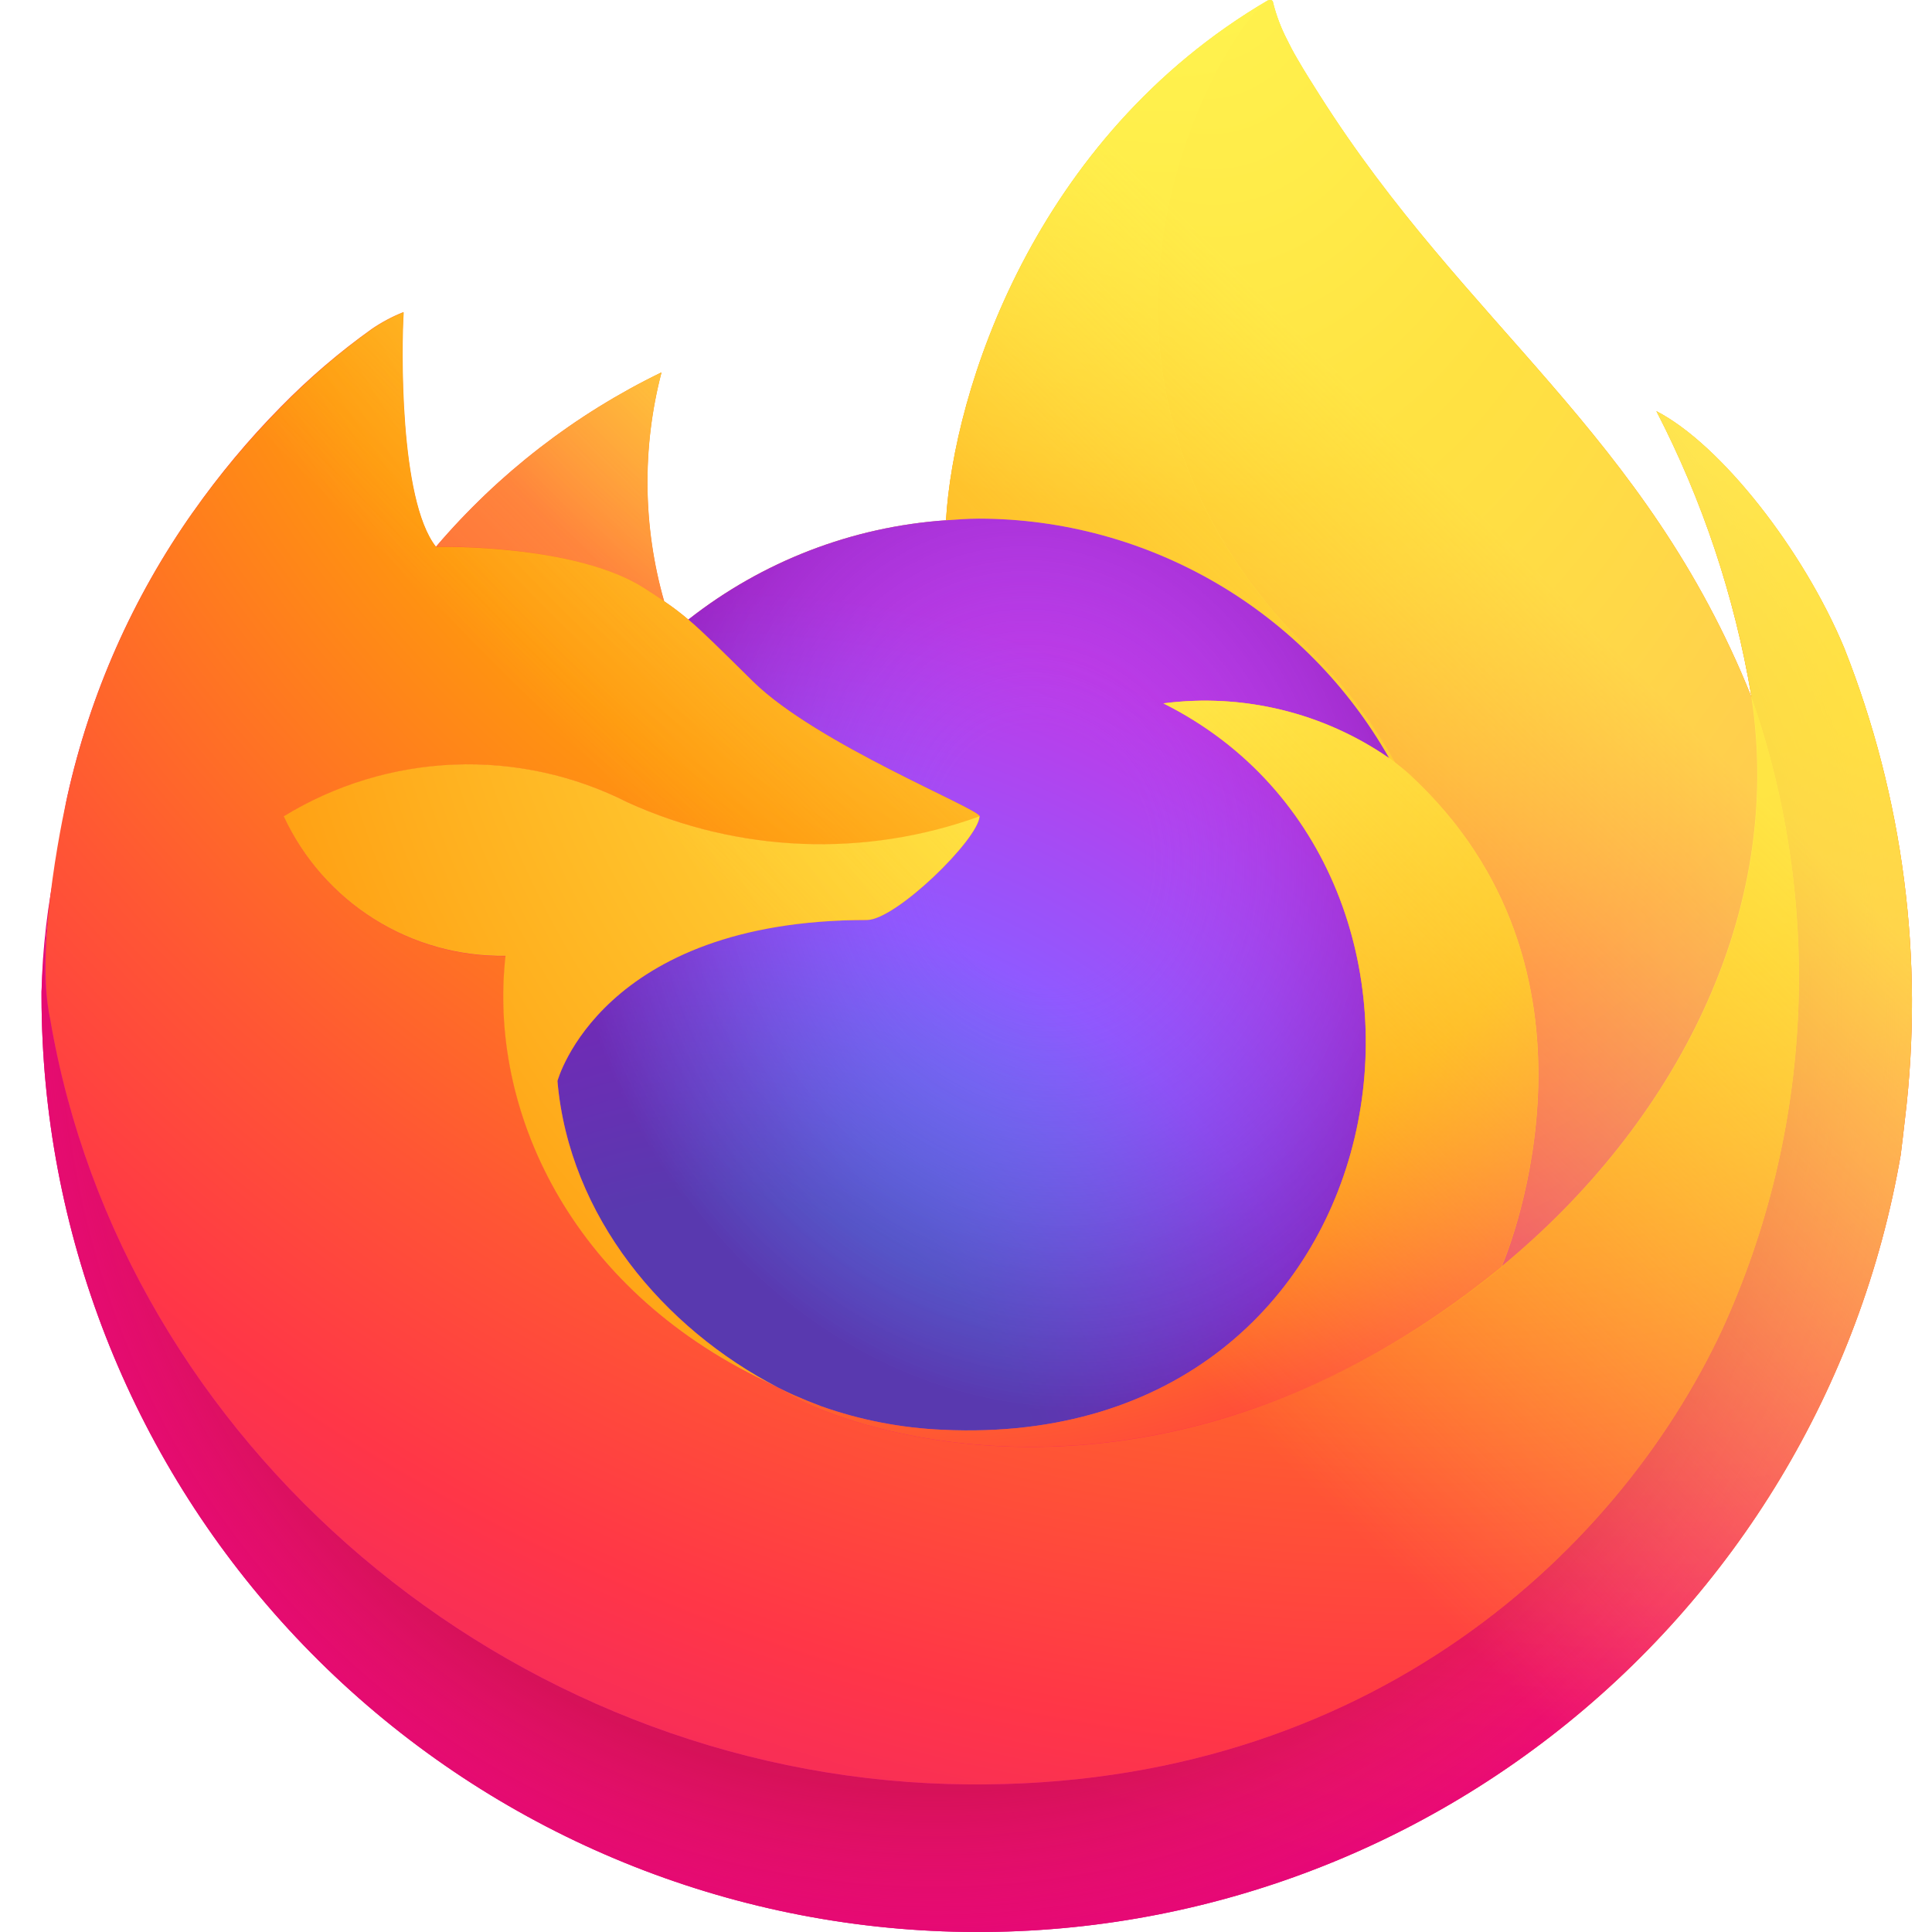
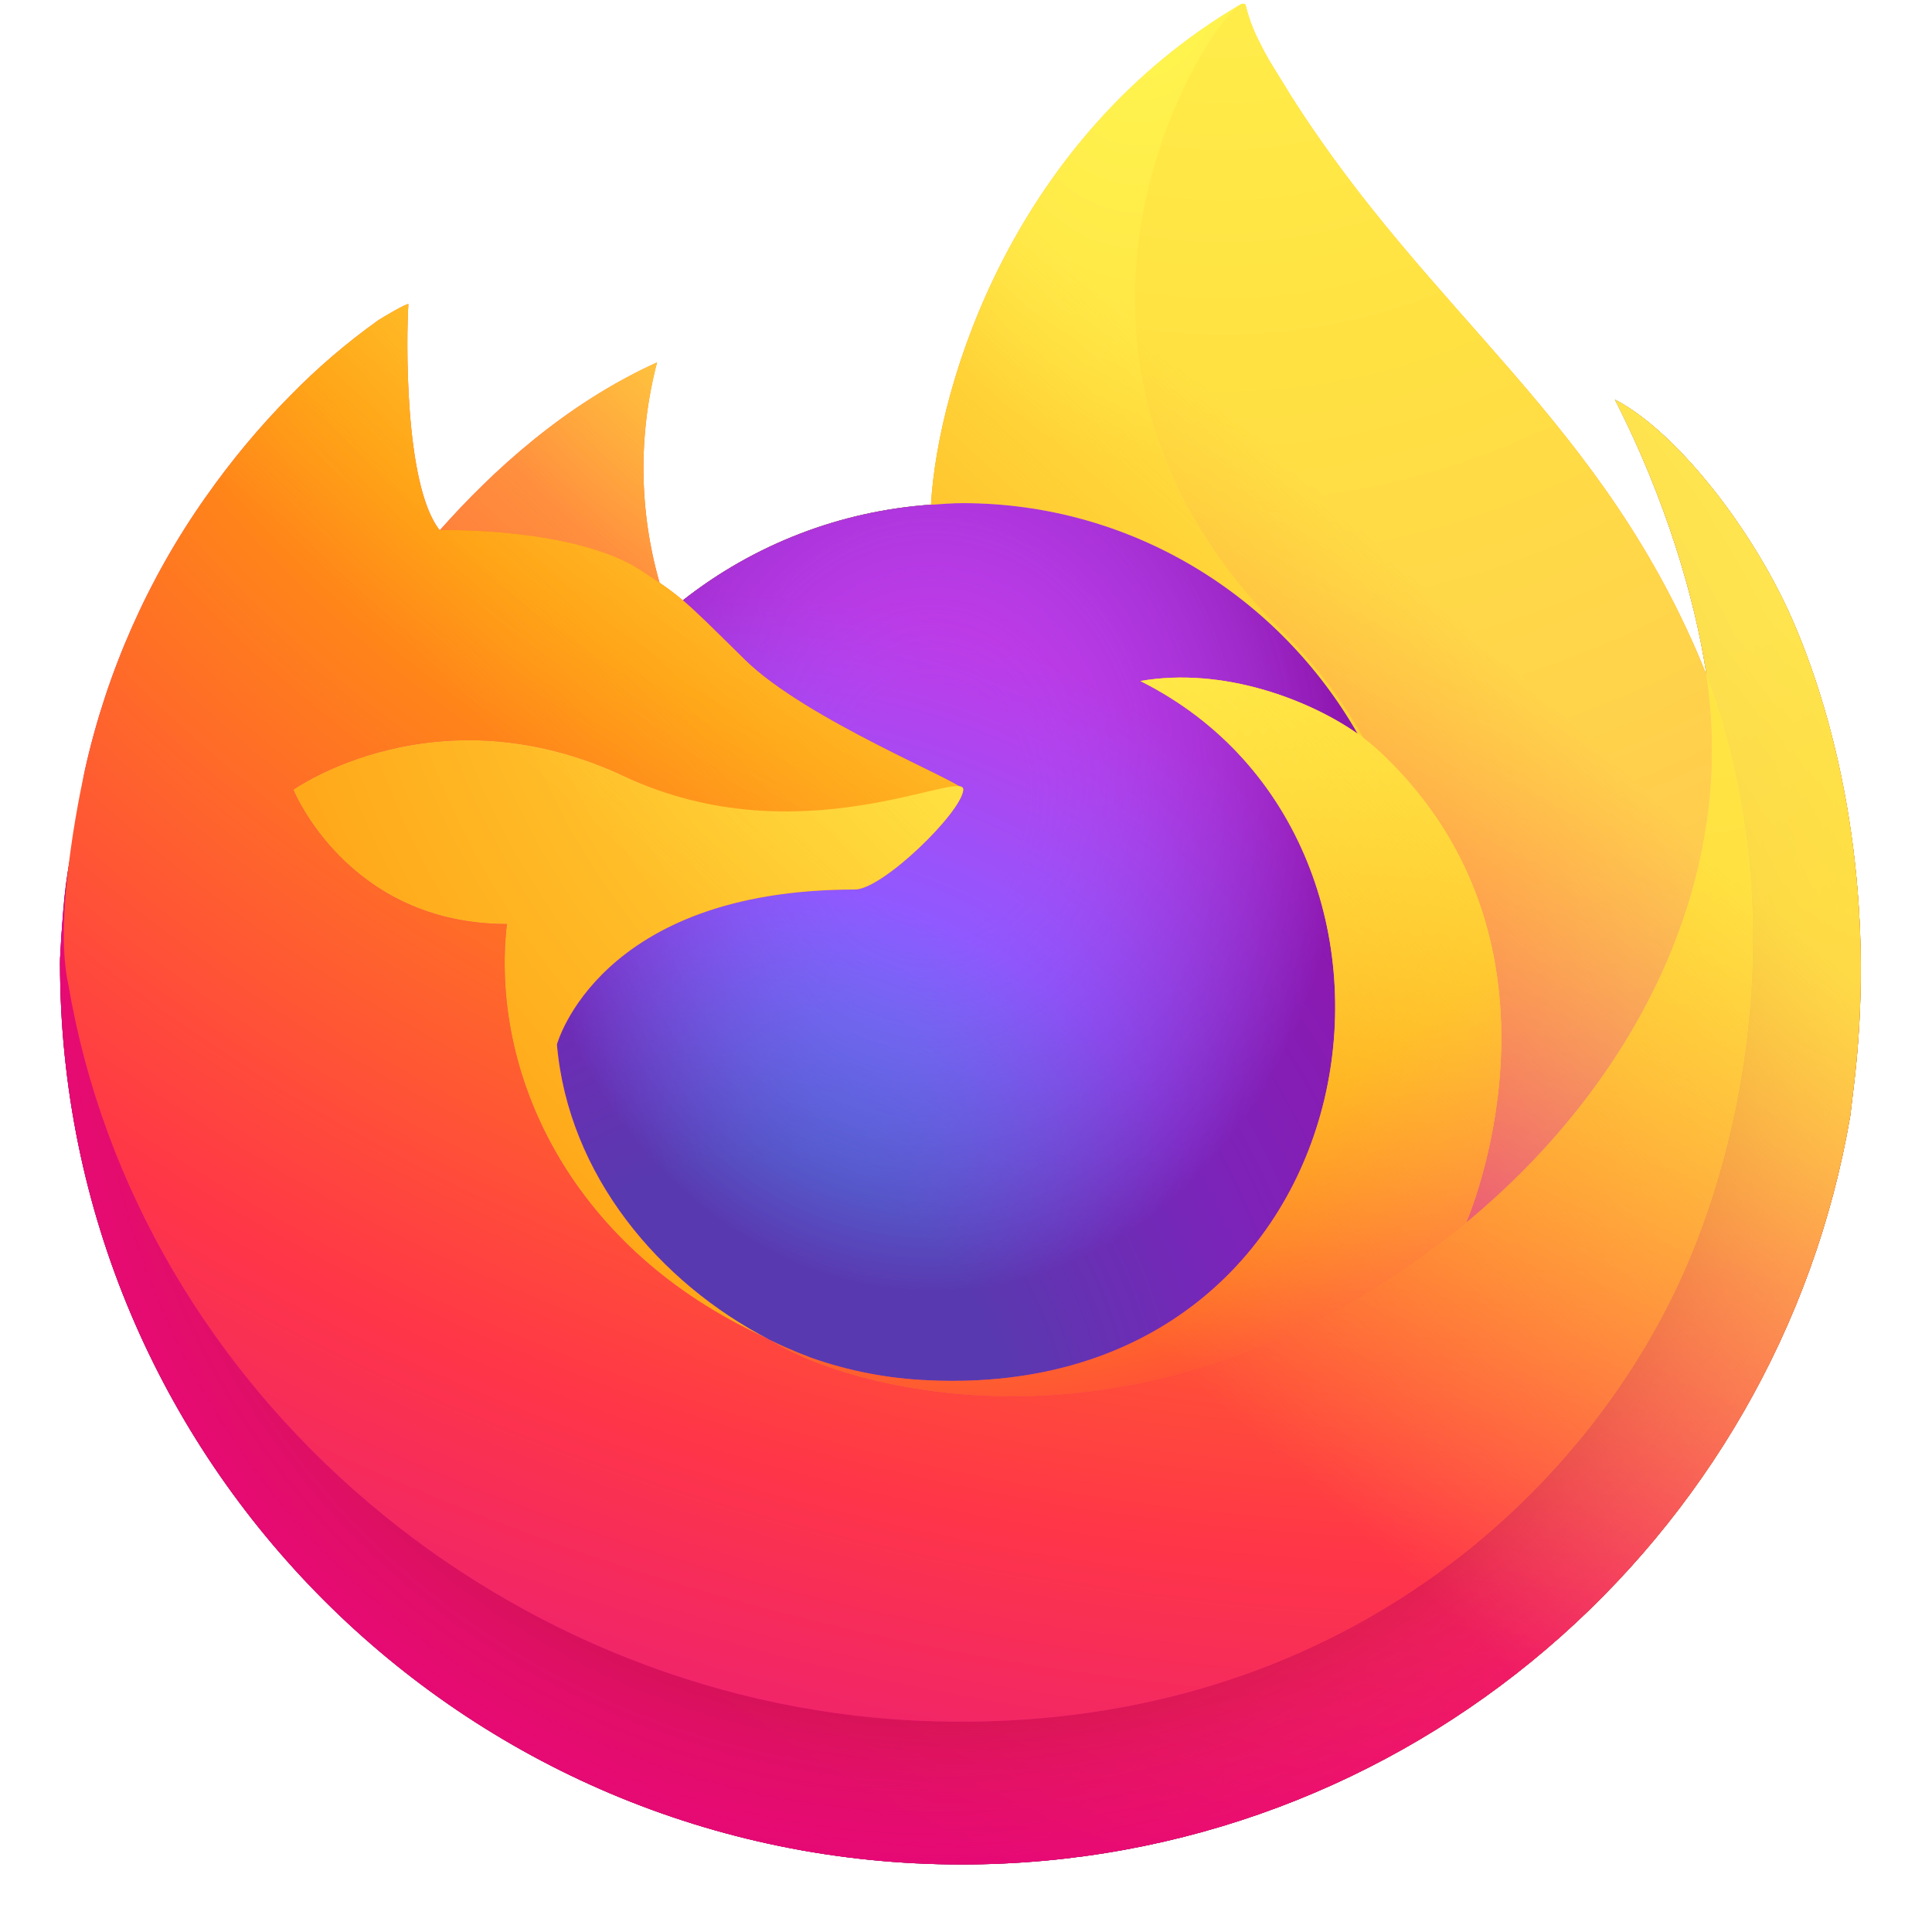
- <svg xmlns="http://www.w3.org/2000/svg" width="32" height="32" viewBox="0 0 32 32" fill="none">
-   <path d="M30.547 10.735C29.873 9.114 28.506 7.363 27.435 6.81C28.199 8.288 28.729 9.876 29.006 11.517L29.009 11.543C27.255 7.171 24.282 5.409 21.853 1.57C21.73 1.376 21.607 1.182 21.488 0.976C21.419 0.859 21.364 0.753 21.317 0.656C21.216 0.461 21.139 0.255 21.086 0.042C21.086 0.032 21.082 0.023 21.076 0.015C21.069 0.008 21.06 0.003 21.05 0.002C21.041 -0.001 21.031 -0.001 21.021 0.002C21.019 0.002 21.016 0.006 21.014 0.006C21.011 0.007 21.006 0.011 21.002 0.012L21.008 0.002C17.113 2.283 15.791 6.505 15.669 8.618C14.114 8.724 12.626 9.298 11.401 10.263C11.273 10.154 11.14 10.053 11.001 9.959C10.648 8.722 10.633 7.413 10.957 6.168C9.527 6.862 8.256 7.844 7.224 9.054H7.217C6.602 8.275 6.646 5.706 6.681 5.169C6.499 5.242 6.325 5.334 6.163 5.444C5.62 5.831 5.113 6.266 4.647 6.742C4.116 7.281 3.631 7.863 3.197 8.482V8.484V8.481C2.2 9.895 1.493 11.492 1.117 13.181L1.096 13.283C1.067 13.419 0.961 14.103 0.943 14.251C0.943 14.263 0.941 14.274 0.94 14.285C0.804 14.991 0.72 15.706 0.688 16.424L0.688 16.504C0.691 20.387 2.151 24.128 4.779 26.986C7.408 29.845 11.012 31.614 14.882 31.944C18.751 32.274 22.603 31.14 25.677 28.766C28.751 26.393 30.822 22.953 31.482 19.126C31.508 18.926 31.529 18.728 31.553 18.526C31.872 15.886 31.526 13.208 30.547 10.735V10.735ZM12.671 22.875C12.744 22.91 12.812 22.948 12.886 22.981L12.897 22.988C12.822 22.952 12.746 22.914 12.671 22.875V22.875ZM29.01 11.547V11.532L29.013 11.548L29.01 11.547Z" fill="url(#paint0_linear_9085_19209)" />
-   <path d="M30.547 10.735C29.873 9.114 28.506 7.363 27.435 6.81C28.199 8.288 28.729 9.876 29.006 11.517V11.532L29.009 11.548C30.204 14.969 30.031 18.72 28.526 22.016C26.749 25.83 22.446 29.739 15.711 29.549C8.434 29.343 2.026 23.943 0.828 16.87C0.61 15.755 0.828 15.19 0.937 14.283C0.788 14.988 0.704 15.704 0.688 16.424L0.688 16.504C0.691 20.387 2.151 24.128 4.779 26.986C7.408 29.845 11.012 31.614 14.882 31.944C18.751 32.274 22.603 31.14 25.677 28.766C28.751 26.393 30.822 22.953 31.482 19.126C31.508 18.926 31.529 18.728 31.553 18.526C31.872 15.886 31.526 13.208 30.547 10.735V10.735Z" fill="url(#paint1_radial_9085_19209)" />
-   <path d="M30.547 10.735C29.873 9.114 28.506 7.363 27.435 6.81C28.199 8.288 28.729 9.876 29.006 11.517V11.532L29.009 11.548C30.204 14.969 30.031 18.72 28.526 22.016C26.749 25.83 22.446 29.739 15.711 29.549C8.434 29.343 2.026 23.943 0.828 16.87C0.61 15.755 0.828 15.19 0.937 14.283C0.788 14.988 0.704 15.704 0.688 16.424L0.688 16.504C0.691 20.387 2.151 24.128 4.779 26.986C7.408 29.845 11.012 31.614 14.882 31.944C18.751 32.274 22.603 31.14 25.677 28.766C28.751 26.393 30.822 22.953 31.482 19.126C31.508 18.926 31.529 18.728 31.553 18.526C31.872 15.886 31.526 13.208 30.547 10.735V10.735Z" fill="url(#paint2_radial_9085_19209)" />
-   <path d="M23.01 12.558C23.044 12.582 23.075 12.605 23.107 12.629C22.717 11.938 22.232 11.306 21.666 10.75C16.846 5.929 20.403 0.297 21.002 0.011L21.008 0.002C17.113 2.283 15.791 6.505 15.669 8.617C15.85 8.605 16.03 8.59 16.215 8.59C17.597 8.592 18.954 8.961 20.147 9.658C21.341 10.355 22.329 11.356 23.01 12.558V12.558Z" fill="url(#paint3_radial_9085_19209)" />
-   <path d="M16.225 13.521C16.199 13.907 14.836 15.237 14.36 15.237C9.949 15.237 9.233 17.905 9.233 17.905C9.429 20.152 10.994 22.002 12.886 22.981C12.973 23.026 13.061 23.066 13.148 23.106C13.3 23.173 13.452 23.235 13.604 23.292C14.253 23.522 14.933 23.653 15.622 23.682C23.352 24.044 24.849 14.438 19.271 11.65C20.587 11.479 21.919 11.803 23.01 12.558C22.329 11.356 21.341 10.355 20.148 9.658C18.954 8.961 17.597 8.592 16.215 8.59C16.031 8.59 15.851 8.605 15.67 8.617C14.114 8.724 12.627 9.298 11.402 10.262C11.638 10.463 11.905 10.73 12.467 11.284C13.52 12.321 16.219 13.395 16.225 13.521V13.521Z" fill="url(#paint4_radial_9085_19209)" />
-   <path d="M16.225 13.521C16.199 13.907 14.836 15.237 14.36 15.237C9.949 15.237 9.233 17.905 9.233 17.905C9.429 20.152 10.994 22.002 12.886 22.981C12.973 23.026 13.061 23.066 13.148 23.106C13.3 23.173 13.452 23.235 13.604 23.292C14.253 23.522 14.933 23.653 15.622 23.682C23.352 24.044 24.849 14.438 19.271 11.65C20.587 11.479 21.919 11.803 23.01 12.558C22.329 11.356 21.341 10.355 20.148 9.658C18.954 8.961 17.597 8.592 16.215 8.59C16.031 8.59 15.851 8.605 15.67 8.617C14.114 8.724 12.627 9.298 11.402 10.262C11.638 10.463 11.905 10.73 12.467 11.284C13.52 12.321 16.219 13.395 16.225 13.521V13.521Z" fill="url(#paint5_radial_9085_19209)" />
-   <path d="M10.678 9.747C10.804 9.827 10.908 9.896 10.998 9.959C10.645 8.722 10.63 7.413 10.955 6.168C9.524 6.862 8.253 7.844 7.222 9.054C7.297 9.052 9.547 9.011 10.678 9.747V9.747Z" fill="url(#paint6_radial_9085_19209)" />
-   <path d="M0.83 16.87C2.027 23.943 8.436 29.343 15.713 29.549C22.448 29.739 26.751 25.83 28.528 22.016C30.033 18.72 30.206 14.969 29.011 11.548V11.534C29.011 11.522 29.008 11.515 29.011 11.519L29.014 11.545C29.564 15.137 27.737 18.617 24.88 20.971L24.872 20.991C19.306 25.523 13.98 23.725 12.902 22.991C12.827 22.955 12.751 22.918 12.676 22.879C9.431 21.328 8.091 18.372 8.378 15.836C7.608 15.847 6.851 15.635 6.199 15.225C5.546 14.815 5.027 14.224 4.704 13.525C5.556 13.003 6.527 12.708 7.525 12.668C8.523 12.628 9.515 12.844 10.406 13.296C12.243 14.13 14.333 14.212 16.229 13.525C16.223 13.399 13.524 12.325 12.472 11.288C11.909 10.734 11.643 10.467 11.406 10.267C11.278 10.158 11.145 10.057 11.006 9.963C10.914 9.9 10.81 9.832 10.686 9.751C9.554 9.015 7.305 9.056 7.23 9.058H7.223C6.608 8.279 6.652 5.709 6.687 5.173C6.505 5.246 6.331 5.338 6.169 5.448C5.626 5.835 5.119 6.27 4.653 6.746C4.12 7.283 3.633 7.864 3.197 8.482V8.484V8.481C2.2 9.895 1.493 11.492 1.117 13.181C1.109 13.212 0.558 15.621 0.83 16.87V16.87Z" fill="url(#paint7_radial_9085_19209)" />
-   <path d="M21.666 10.75C22.233 11.306 22.718 11.94 23.107 12.631C23.192 12.696 23.272 12.76 23.34 12.822C26.856 16.063 25.014 20.645 24.876 20.971C27.733 18.618 29.558 15.137 29.009 11.545C27.255 7.171 24.282 5.409 21.853 1.57C21.73 1.376 21.607 1.182 21.488 0.976C21.419 0.859 21.364 0.753 21.317 0.656C21.216 0.461 21.138 0.255 21.085 0.042C21.085 0.032 21.082 0.023 21.076 0.015C21.069 0.008 21.06 0.003 21.05 0.002C21.041 -0.001 21.031 -0.001 21.021 0.002C21.019 0.002 21.016 0.006 21.013 0.006C21.011 0.007 21.006 0.011 21.002 0.012C20.402 0.297 16.845 5.929 21.666 10.75V10.75Z" fill="url(#paint8_radial_9085_19209)" />
-   <path d="M23.337 12.82C23.27 12.758 23.19 12.694 23.105 12.629C23.073 12.606 23.042 12.582 23.009 12.558C21.918 11.803 20.585 11.479 19.269 11.65C24.847 14.44 23.351 24.044 15.62 23.682C14.931 23.653 14.251 23.522 13.602 23.292C13.45 23.235 13.298 23.173 13.146 23.106C13.059 23.066 12.971 23.026 12.885 22.981L12.896 22.988C13.974 23.724 19.298 25.522 24.865 20.987L24.874 20.967C25.013 20.643 26.855 16.06 23.337 12.82V12.82Z" fill="url(#paint9_radial_9085_19209)" />
-   <path d="M9.233 17.905C9.233 17.905 9.949 15.238 14.359 15.238C14.836 15.238 16.2 13.907 16.224 13.521C14.328 14.208 12.238 14.126 10.401 13.292C9.51 12.84 8.519 12.624 7.52 12.664C6.522 12.704 5.551 12.999 4.699 13.521C5.023 14.22 5.542 14.811 6.194 15.221C6.846 15.631 7.603 15.844 8.373 15.832C8.086 18.368 9.426 21.324 12.671 22.875C12.744 22.91 12.812 22.947 12.886 22.981C10.992 22.002 9.428 20.152 9.233 17.905Z" fill="url(#paint10_radial_9085_19209)" />
-   <path d="M30.547 10.735C29.873 9.114 28.506 7.363 27.435 6.81C28.199 8.288 28.729 9.876 29.006 11.517L29.009 11.543C27.255 7.171 24.282 5.409 21.853 1.57C21.73 1.376 21.607 1.182 21.488 0.976C21.419 0.859 21.364 0.753 21.317 0.656C21.216 0.461 21.139 0.255 21.086 0.042C21.086 0.032 21.082 0.023 21.076 0.015C21.069 0.008 21.06 0.003 21.05 0.002C21.041 -0.001 21.031 -0.001 21.021 0.002C21.019 0.002 21.016 0.006 21.014 0.006C21.011 0.007 21.006 0.011 21.002 0.012L21.008 0.002C17.113 2.283 15.791 6.505 15.669 8.618C15.85 8.605 16.029 8.59 16.214 8.59C17.597 8.592 18.953 8.961 20.147 9.658C21.341 10.355 22.328 11.356 23.01 12.558C21.919 11.803 20.586 11.479 19.27 11.65C24.849 14.44 23.352 24.044 15.621 23.682C14.933 23.653 14.253 23.522 13.603 23.292C13.451 23.235 13.3 23.173 13.148 23.106C13.06 23.066 12.973 23.026 12.886 22.981L12.897 22.988C12.822 22.952 12.746 22.914 12.671 22.875C12.744 22.91 12.812 22.948 12.886 22.981C10.992 22.002 9.428 20.152 9.233 17.905C9.233 17.905 9.949 15.237 14.359 15.237C14.836 15.237 16.2 13.907 16.224 13.521C16.218 13.395 13.519 12.321 12.467 11.284C11.905 10.73 11.638 10.463 11.401 10.263C11.273 10.154 11.14 10.053 11.001 9.959C10.648 8.722 10.633 7.413 10.957 6.168C9.527 6.862 8.256 7.844 7.224 9.054H7.217C6.602 8.275 6.646 5.706 6.681 5.169C6.499 5.242 6.325 5.334 6.163 5.444C5.62 5.831 5.113 6.266 4.647 6.742C4.116 7.281 3.631 7.863 3.197 8.482V8.484V8.481C2.2 9.895 1.493 11.492 1.117 13.181L1.096 13.283C1.067 13.419 0.936 14.113 0.917 14.261C0.917 14.273 0.917 14.25 0.917 14.261C0.797 14.977 0.721 15.699 0.688 16.424L0.688 16.504C0.691 20.387 2.151 24.128 4.779 26.986C7.408 29.845 11.012 31.614 14.882 31.944C18.751 32.274 22.603 31.14 25.677 28.766C28.751 26.393 30.822 22.953 31.482 19.126C31.508 18.926 31.529 18.728 31.553 18.526C31.872 15.886 31.526 13.208 30.547 10.735V10.735ZM29.008 11.532L29.011 11.548L29.008 11.532Z" fill="url(#paint11_linear_9085_19209)" />
-   <defs>
-     <linearGradient id="paint0_linear_9085_19209" x1="28.494" y1="4.958" x2="2.748" y2="29.798" gradientUnits="userSpaceOnUse">
-       <stop offset="0.048" stop-color="#FFF44F" />
-       <stop offset="0.111" stop-color="#FFE847" />
-       <stop offset="0.225" stop-color="#FFC830" />
-       <stop offset="0.368" stop-color="#FF980E" />
-       <stop offset="0.401" stop-color="#FF8B16" />
-       <stop offset="0.462" stop-color="#FF672A" />
-       <stop offset="0.534" stop-color="#FF3647" />
-       <stop offset="0.705" stop-color="#E31587" />
-     </linearGradient>
-     <radialGradient id="paint1_radial_9085_19209" cx="0" cy="0" r="1" gradientUnits="userSpaceOnUse" gradientTransform="translate(27.3041 3.55135) scale(32.3321 32.3321)">
-       <stop offset="0.129" stop-color="#FFBD4F" />
-       <stop offset="0.186" stop-color="#FFAC31" />
-       <stop offset="0.247" stop-color="#FF9D17" />
-       <stop offset="0.283" stop-color="#FF980E" />
-       <stop offset="0.403" stop-color="#FF563B" />
-       <stop offset="0.467" stop-color="#FF3750" />
-       <stop offset="0.71" stop-color="#F5156C" />
-       <stop offset="0.782" stop-color="#EB0878" />
-       <stop offset="0.86" stop-color="#E50080" />
-     </radialGradient>
-     <radialGradient id="paint2_radial_9085_19209" cx="0" cy="0" r="1" gradientUnits="userSpaceOnUse" gradientTransform="translate(15.4897 16.7697) scale(32.3321 32.3321)">
-       <stop offset="0.3" stop-color="#960E18" />
-       <stop offset="0.351" stop-color="#B11927" stop-opacity="0.74" />
-       <stop offset="0.435" stop-color="#DB293D" stop-opacity="0.343" />
-       <stop offset="0.497" stop-color="#F5334B" stop-opacity="0.094" />
-       <stop offset="0.53" stop-color="#FF3750" stop-opacity="0" />
-     </radialGradient>
-     <radialGradient id="paint3_radial_9085_19209" cx="0" cy="0" r="1" gradientUnits="userSpaceOnUse" gradientTransform="translate(19.3877 -3.78604) scale(23.4232 23.4232)">
-       <stop offset="0.132" stop-color="#FFF44F" />
-       <stop offset="0.252" stop-color="#FFDC3E" />
-       <stop offset="0.506" stop-color="#FF9D12" />
-       <stop offset="0.526" stop-color="#FF980E" />
-     </radialGradient>
-     <radialGradient id="paint4_radial_9085_19209" cx="0" cy="0" r="1" gradientUnits="userSpaceOnUse" gradientTransform="translate(11.9137 25.2149) scale(15.3947)">
-       <stop offset="0.353" stop-color="#3A8EE6" />
-       <stop offset="0.472" stop-color="#5C79F0" />
-       <stop offset="0.669" stop-color="#9059FF" />
-       <stop offset="1" stop-color="#C139E6" />
-     </radialGradient>
-     <radialGradient id="paint5_radial_9085_19209" cx="0" cy="0" r="1" gradientUnits="userSpaceOnUse" gradientTransform="translate(17.2568 14.1199) rotate(-13.5916) scale(8.16219 9.55589)">
-       <stop offset="0.206" stop-color="#9059FF" stop-opacity="0" />
-       <stop offset="0.278" stop-color="#8C4FF3" stop-opacity="0.064" />
-       <stop offset="0.747" stop-color="#7716A8" stop-opacity="0.45" />
-       <stop offset="0.975" stop-color="#6E008B" stop-opacity="0.6" />
-     </radialGradient>
-     <radialGradient id="paint6_radial_9085_19209" cx="0" cy="0" r="1" gradientUnits="userSpaceOnUse" gradientTransform="translate(15.0817 2.22848) scale(11.075)">
-       <stop stop-color="#FFE226" />
-       <stop offset="0.121" stop-color="#FFDB27" />
-       <stop offset="0.295" stop-color="#FFC82A" />
-       <stop offset="0.502" stop-color="#FFA930" />
-       <stop offset="0.732" stop-color="#FF7E37" />
-       <stop offset="0.792" stop-color="#FF7139" />
-     </radialGradient>
-     <radialGradient id="paint7_radial_9085_19209" cx="0" cy="0" r="1" gradientUnits="userSpaceOnUse" gradientTransform="translate(23.7866 -4.79625) scale(47.2518 47.2518)">
-       <stop offset="0.113" stop-color="#FFF44F" />
-       <stop offset="0.456" stop-color="#FF980E" />
-       <stop offset="0.622" stop-color="#FF5634" />
-       <stop offset="0.716" stop-color="#FF3647" />
-       <stop offset="0.904" stop-color="#E31587" />
-     </radialGradient>
-     <radialGradient id="paint8_radial_9085_19209" cx="0" cy="0" r="1" gradientUnits="userSpaceOnUse" gradientTransform="translate(19.8041 -2.16876) rotate(83.976) scale(34.632 22.7287)">
-       <stop stop-color="#FFF44F" />
-       <stop offset="0.06" stop-color="#FFE847" />
-       <stop offset="0.168" stop-color="#FFC830" />
-       <stop offset="0.304" stop-color="#FF980E" />
-       <stop offset="0.356" stop-color="#FF8B16" />
-       <stop offset="0.455" stop-color="#FF672A" />
-       <stop offset="0.57" stop-color="#FF3647" />
-       <stop offset="0.737" stop-color="#E31587" />
-     </radialGradient>
-     <radialGradient id="paint9_radial_9085_19209" cx="0" cy="0" r="1" gradientUnits="userSpaceOnUse" gradientTransform="translate(14.8208 6.33061) scale(29.5001 29.5001)">
-       <stop offset="0.137" stop-color="#FFF44F" />
-       <stop offset="0.48" stop-color="#FF980E" />
-       <stop offset="0.592" stop-color="#FF5634" />
-       <stop offset="0.655" stop-color="#FF3647" />
-       <stop offset="0.904" stop-color="#E31587" />
-     </radialGradient>
-     <radialGradient id="paint10_radial_9085_19209" cx="0" cy="0" r="1" gradientUnits="userSpaceOnUse" gradientTransform="translate(22.6078 8.05716) scale(32.2877 32.2877)">
-       <stop offset="0.094" stop-color="#FFF44F" />
-       <stop offset="0.231" stop-color="#FFE141" />
-       <stop offset="0.509" stop-color="#FFAF1E" />
-       <stop offset="0.626" stop-color="#FF980E" />
-     </radialGradient>
-     <linearGradient id="paint11_linear_9085_19209" x1="28.184" y1="4.825" x2="6.277" y2="26.732" gradientUnits="userSpaceOnUse">
-       <stop offset="0.167" stop-color="#FFF44F" stop-opacity="0.8" />
-       <stop offset="0.266" stop-color="#FFF44F" stop-opacity="0.634" />
-       <stop offset="0.489" stop-color="#FFF44F" stop-opacity="0.217" />
-       <stop offset="0.6" stop-color="#FFF44F" stop-opacity="0" />
-     </linearGradient>
-   </defs>
+ <svg xmlns="http://www.w3.org/2000/svg" xmlns:xlink="http://www.w3.org/1999/xlink" viewBox="0 0 51500 51500">
+   <radialGradient id="b" cx="87.4%" cy="-12.9%" r="128%" gradientTransform="matrix(.8 0 0 1 .18 .13)">
+     <stop offset=".13" stop-color="#ffbd4f" />
+     <stop offset=".28" stop-color="#ff980e" />
+     <stop offset=".47" stop-color="#ff3750" />
+     <stop offset=".78" stop-color="#eb0878" />
+     <stop offset=".86" stop-color="#e50080" />
+   </radialGradient>
+   <radialGradient id="d" cx="49%" cy="40%" r="128%" gradientTransform="matrix(.82 0 0 1 .09 0)">
+     <stop offset=".3" stop-color="#960e18" />
+     <stop offset=".35" stop-color="#b11927" stop-opacity=".74" />
+     <stop offset=".43" stop-color="#db293d" stop-opacity=".34" />
+     <stop offset=".5" stop-color="#f5334b" stop-opacity=".1" />
+     <stop offset=".53" stop-color="#ff3750" stop-opacity="0" />
+   </radialGradient>
+   <radialGradient id="e" cx="48%" cy="-12%" r="140%">
+     <stop offset=".13" stop-color="#fff44f" />
+     <stop offset=".53" stop-color="#ff980e" />
+   </radialGradient>
+   <radialGradient id="f" cx="22.76%" cy="110.11%" r="100%">
+     <stop offset=".35" stop-color="#3a8ee6" />
+     <stop offset=".67" stop-color="#9059ff" />
+     <stop offset="1" stop-color="#c139e6" />
+   </radialGradient>
+   <radialGradient id="h" cx="52%" cy="33%" r="59%" gradientTransform="scale(.9 1)">
+     <stop offset=".21" stop-color="#9059ff" stop-opacity="0" />
+     <stop offset=".97" stop-color="#6e008b" stop-opacity=".6" />
+   </radialGradient>
+   <radialGradient id="i" cx="210%" cy="-100%" r="290%">
+     <stop offset=".1" stop-color="#ffe226" />
+     <stop offset=".79" stop-color="#ff7139" />
+   </radialGradient>
+   <radialGradient id="j" cx="84%" cy="-41%" r="180%">
+     <stop offset=".11" stop-color="#fff44f" />
+     <stop offset=".46" stop-color="#ff980e" />
+     <stop offset=".72" stop-color="#ff3647" />
+     <stop offset=".9" stop-color="#e31587" />
+   </radialGradient>
+   <radialGradient id="k" cx="16.1%" cy="-18.6%" r="348.8%" gradientTransform="matrix(.10453 .46743 -.99452 .04913 -.05 -.26)">
+     <stop offset="0" stop-color="#fff44f" />
+     <stop offset=".3" stop-color="#ff980e" />
+     <stop offset=".57" stop-color="#ff3647" />
+     <stop offset=".74" stop-color="#e31587" />
+   </radialGradient>
+   <radialGradient id="l" cx="18.9%" cy="-42.5%" r="238.4%">
+     <stop offset=".14" stop-color="#fff44f" />
+     <stop offset=".48" stop-color="#ff980e" />
+     <stop offset=".66" stop-color="#ff3647" />
+     <stop offset=".9" stop-color="#e31587" />
+   </radialGradient>
+   <radialGradient id="m" cx="159.3%" cy="-44.72%" r="313.1%">
+     <stop offset=".09" stop-color="#fff44f" />
+     <stop offset=".63" stop-color="#ff980e" />
+   </radialGradient>
+   <linearGradient id="a" x1="87.25%" x2="9.4%" y1="15.5%" y2="93.1%">
+     <stop offset=".05" stop-color="#fff44f" />
+     <stop offset=".37" stop-color="#ff980e" />
+     <stop offset=".53" stop-color="#ff3647" />
+     <stop offset=".7" stop-color="#e31587" />
+   </linearGradient>
+   <linearGradient id="n" x1="80%" x2="18%" y1="14%" y2="84%">
+     <stop offset=".17" stop-color="#fff44f" stop-opacity=".8" />
+     <stop offset=".6" stop-color="#fff44f" stop-opacity="0" />
+   </linearGradient>
+   <path id="c" d="M47870 16735c-1044-2512-3160-5224-4820-6082 1352 2650 2134 5310 2433 7294 0-6 2 5 4 22l4 26c2268 6147 1032 12398-748 16218-2754 5910-9420 11967-19857 11670-11276-318-21210-8683-23064-19643-338-1728 0-2605 170-4008-207 1080-286 1394-390 3315l-2 123c0 13270 10760 24030 24032 24030 11887 0 21756-8630 23690-19963l110-927c477-4120-53-8453-1560-12075z" />
+   <path id="g" d="M25677 21050c-40 598-2150 2660-2890 2660-6834 0-7943 4133-7943 4133 303 3480 2726 6348 5660 7865 134 70 270 130 405 193a13277 13277 0 00706 289 10674 10674 0 003127 603c11978 562 14300-14320 5655-18640 2213-385 4510 505 5794 1407-2100-3672-6025-6150-10530-6150-285 0-564 24-844 43a12025 12025 0 00-6614 2549c366 310 780 724 1650 1583 1630 1606 5813 3270 5822 3465z" />
+   <path fill="url(#a)" d="M47870 16735c-1044-2512-3160-5224-4820-6082 1352 2650 2134 5310 2433 7294l5 40c-2718-6773-7325-9505-11088-15452l-566-920a7372 7372 0 01-265-497 4370 4370 0 01-359-950 63 63 0 00-55-65 82 82 0 00-45 0l-12 7-17 10 10-14c-6037 3536-8085 10076-8274 13350a12025 12025 0 00-6614 2548 7136 7136 0 00-622-470 11134 11134 0 01-68-5873c-2468 1124-4390 2900-5785 4470h-10c-953-1206-886-5187-832-6018-10-52-710 363-802 425a17507 17507 0 00-2349 2012 21048 21048 0 00-2244 2692l-1 3v-3a20284 20284 0 00-3225 7280l-32 160a39700 39700 0 00-237 1500l-5 52a22907 22907 0 00-390 3316l-1 120c0 13270 10760 24030 24032 24030 11887 0 21756-8630 23690-19963l110-927c477-4120-53-8453-1560-12075zM20170 35545c113 53 220 112 334 164l16 10a12620 12620 0 01-350-174zm5506-14493zm19813-3060l-3-23 4 26z" />
+   <use fill="url(#b)" xlink:href="#c" />
+   <use fill="url(#d)" xlink:href="#c" />
+   <path fill="url(#e)" d="M36192 19560l150 110a13070 13070 0 00-2231-2911C26640 9290 32150 563 33080 120l10-13c-6037 3535-8085 10076-8273 13348 280-20 560-43 844-43 4505 0 8430 2477 10530 6150z" />
+   <use fill="url(#f)" xlink:href="#g" />
+   <use fill="url(#h)" xlink:href="#g" />
+   <path fill="url(#i)" d="M17083 15204a24404 24404 0 01498 330 11134 11134 0 01-67-5874c-2470 1125-4390 2900-5785 4470 115-3 3600-66 5354 1074z" />
+   <path fill="url(#j)" d="M1822 26240c1855 10960 11788 19325 23063 19644 10437 296 17104-5762 19858-11670 1780-3820 3016-10070 748-16218v-2l-4-24c-2-17-4-28-4-22l5 40c853 5566-1980 10958-6405 14604l-13 30c-8625 7023-16878 4237-18550 3097a14410 14410 0 01-350-174c-5028-2403-7105-6984-6660-10913-4245 0-5693-3580-5693-3580s3812-2718 8836-355c4653 2190 9023 355 9023 354-10-195-4192-1860-5822-3465-872-860-1285-1272-1652-1583a7136 7136 0 00-622-470 28293 28293 0 00-498-330c-1753-1140-5240-1076-5355-1073h-10c-953-1207-886-5188-832-6020-10-50-710 363-802 426a17507 17507 0 00-2349 2012 21048 21048 0 00-2244 2692l-1 3v-3a20284 20284 0 00-3225 7280c-10 52-865 3784-444 5720z" />
+   <path fill="url(#k)" d="M34110 16760a13070 13070 0 012231 2910l360 296c5450 5020 2594 12120 2380 12626 4426-3646 7258-9038 6405-14604-2716-6774-7323-9506-11086-15453l-566-920a7372 7372 0 01-265-497 4370 4370 0 01-359-950 63 63 0 00-55-65 82 82 0 00-45 0l-12 7-17 10c-930 443-6440 9170 1030 16640z" />
+   <path fill="url(#l)" d="M36702 19965a4743 4743 0 00-360-295l-150-110c-1283-900-3580-1792-5794-1407 8644 4322 6323 19203-5655 18640a10674 10674 0 01-3127-603 13451 13451 0 01-706-289 9064 9064 0 01-405-193l16 10c1670 1140 9924 3925 18550-3097l13-30c213-506 3068-7606-2380-12626z" />
+   <path fill="url(#m)" d="M14844 27844s1110-4133 7943-4133c740 0 2850-2062 2890-2660s-4370 1836-9023-354c-5024-2363-8836 354-8836 354s1448 3580 5693 3580c-445 3930 1632 8510 6660 10913 113 53 218 112 334 164-2935-1517-5358-4384-5660-7865z" />
+   <path fill="url(#n)" d="M47870 16735c-1044-2512-3160-5224-4820-6082 1352 2650 2134 5310 2433 7294l5 40c-2718-6773-7325-9505-11088-15452l-566-920a7372 7372 0 01-265-497 4370 4370 0 01-359-950 63 63 0 00-55-65 82 82 0 00-45 0l-12 7-17 10 10-14c-6037 3536-8085 10076-8274 13350 280-20 560-43 845-43 4505 0 8430 2477 10530 6148-1284-900-3580-1792-5795-1407 8644 4322 6323 19203-5655 18640a10674 10674 0 01-3127-603 13451 13451 0 01-706-289 9064 9064 0 01-405-193l17 10a14410 14410 0 01-350-174c112 53 218 112 333 164-2935-1517-5358-4384-5660-7865 0 0 1108-4133 7942-4133 740 0 2850-2062 2890-2660-10-195-4190-1860-5822-3465-870-860-1285-1272-1650-1583a7136 7136 0 00-623-470 11134 11134 0 01-67-5873c-2470 1124-4390 2900-5785 4470h-10c-953-1207-886-5187-832-6020-10-50-710 363-802 426a17507 17507 0 00-2349 2012 21048 21048 0 00-2243 2692l-1 3v-3a20284 20284 0 00-3225 7280l-32 160a39787 39787 0 00-277 1515c-2 18 2-17 0 0a27956 27956 0 00-355 3353l-3 122c0 13270 10760 24030 24032 24030 11887 0 21756-8630 23690-19963l110-927c477-4120-53-8453-1560-12075zm-2384 1234l4 26v-2l-4-24z" />
</svg>
